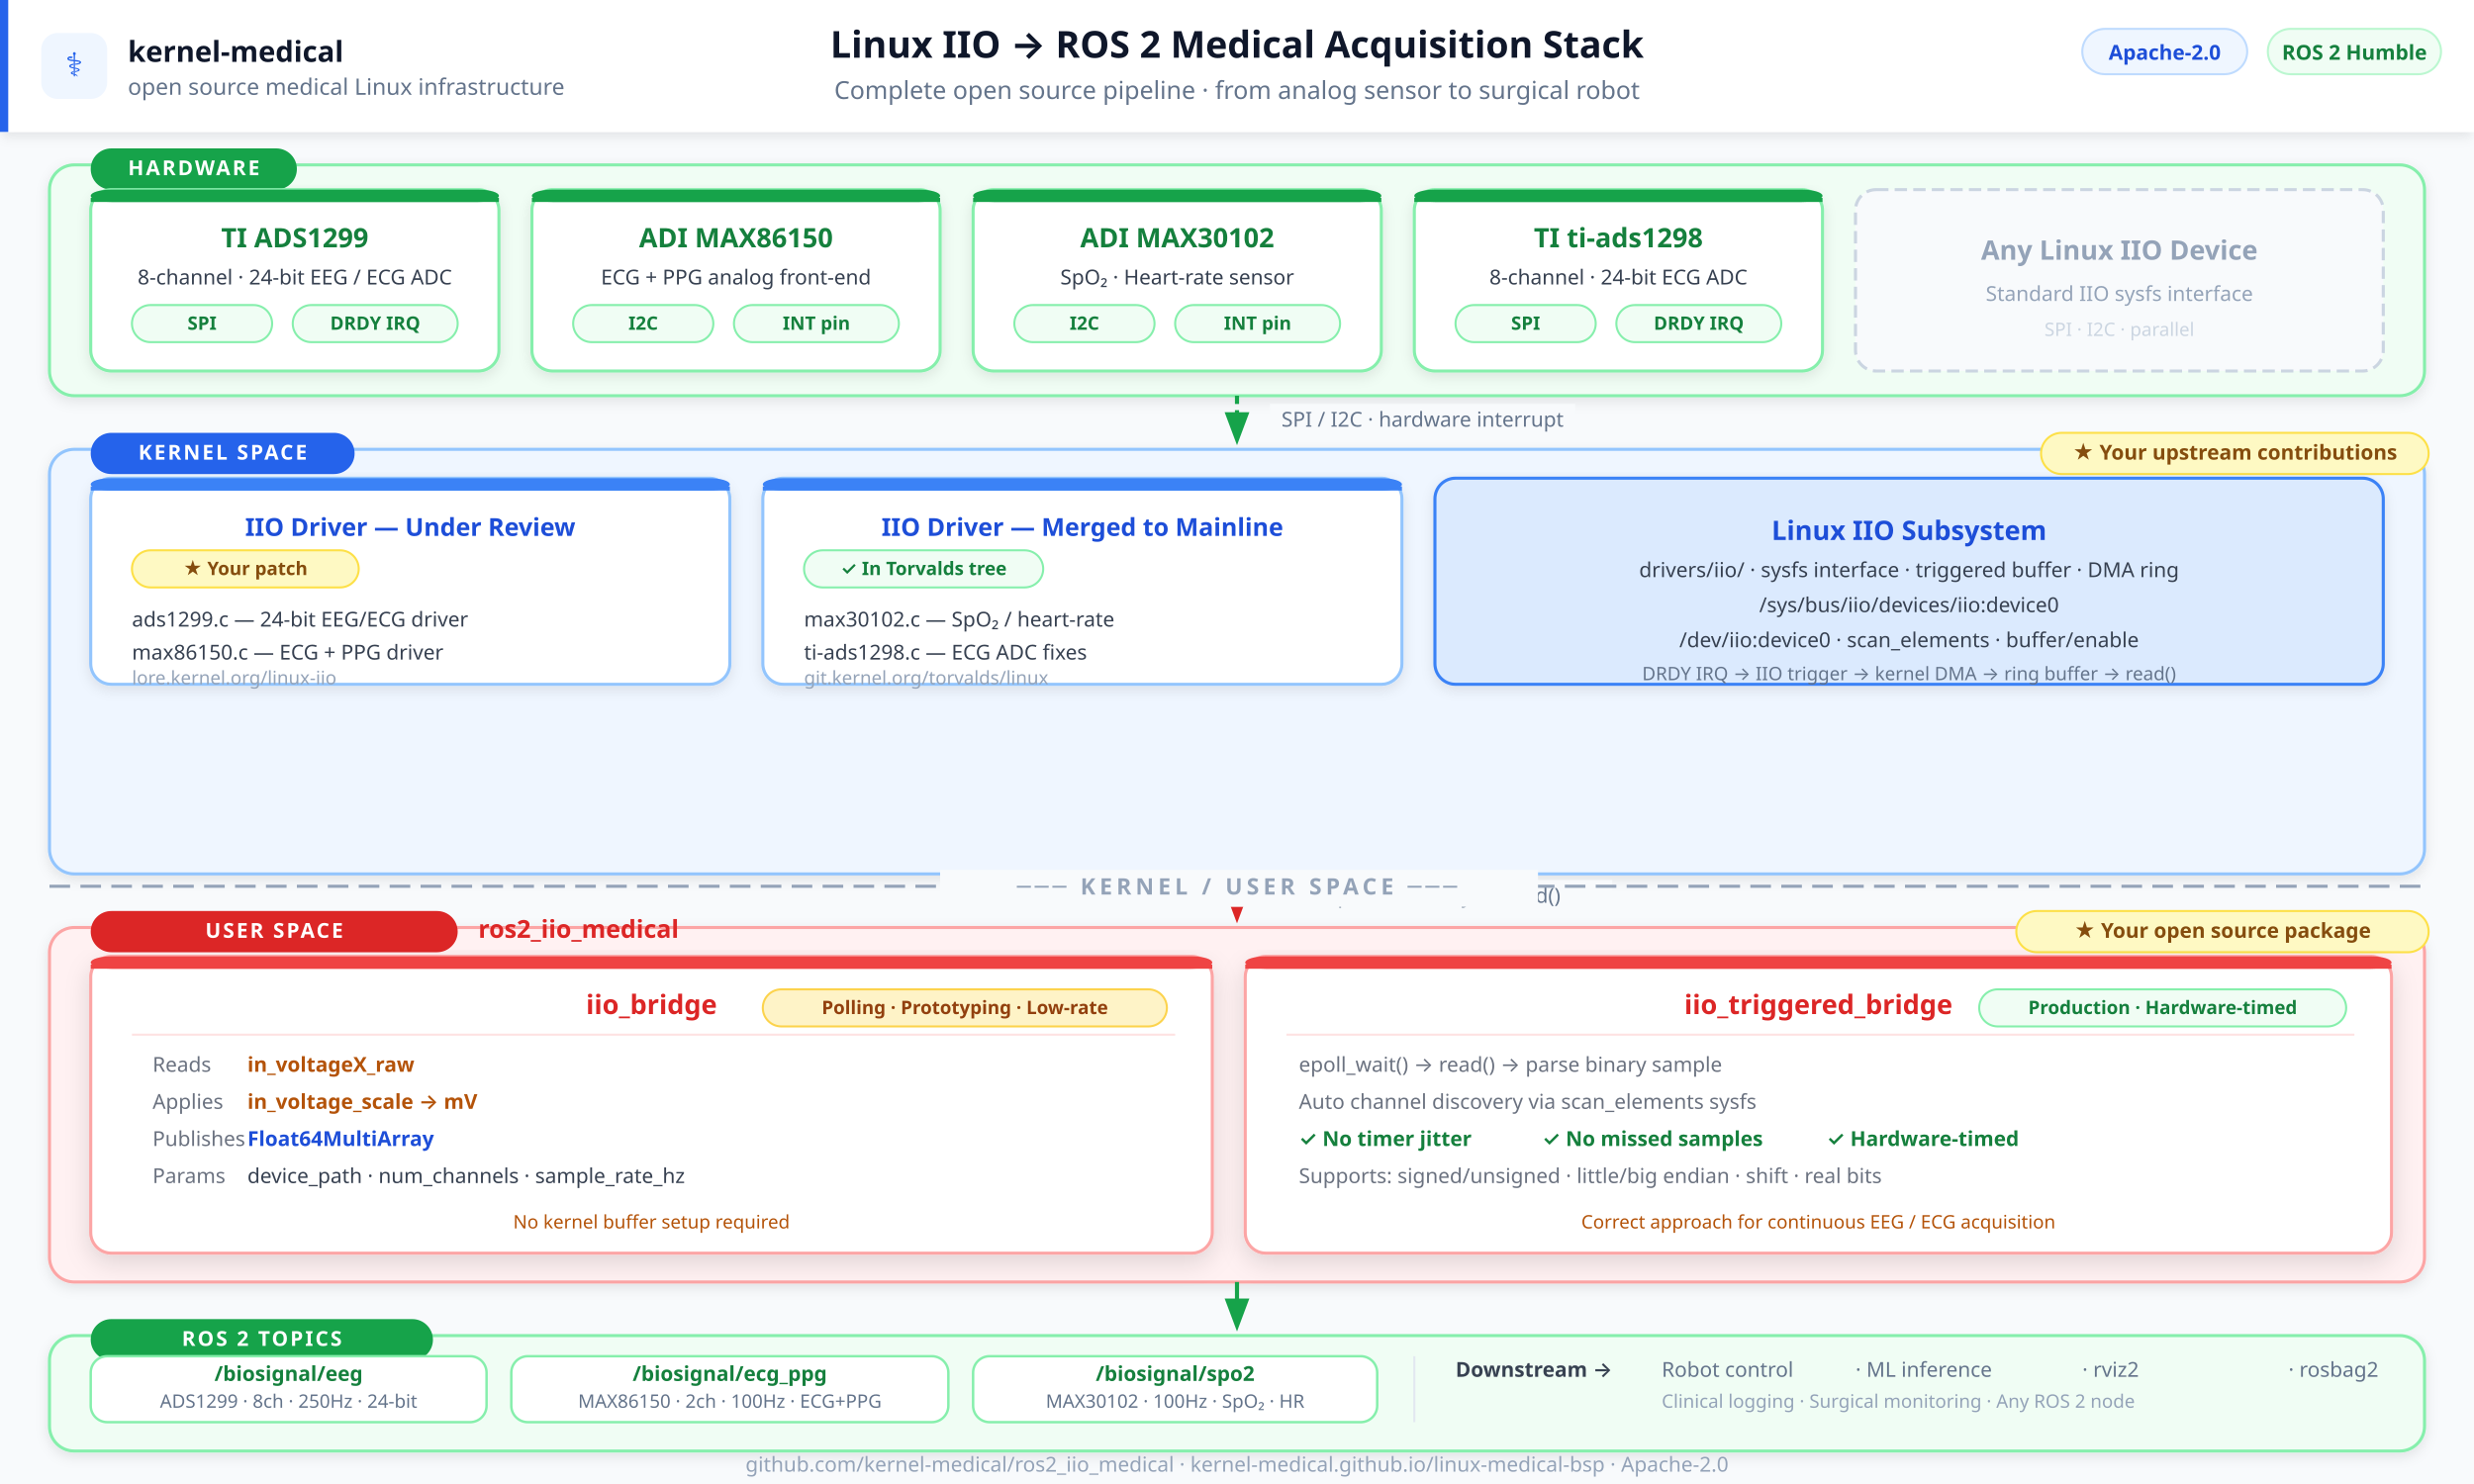
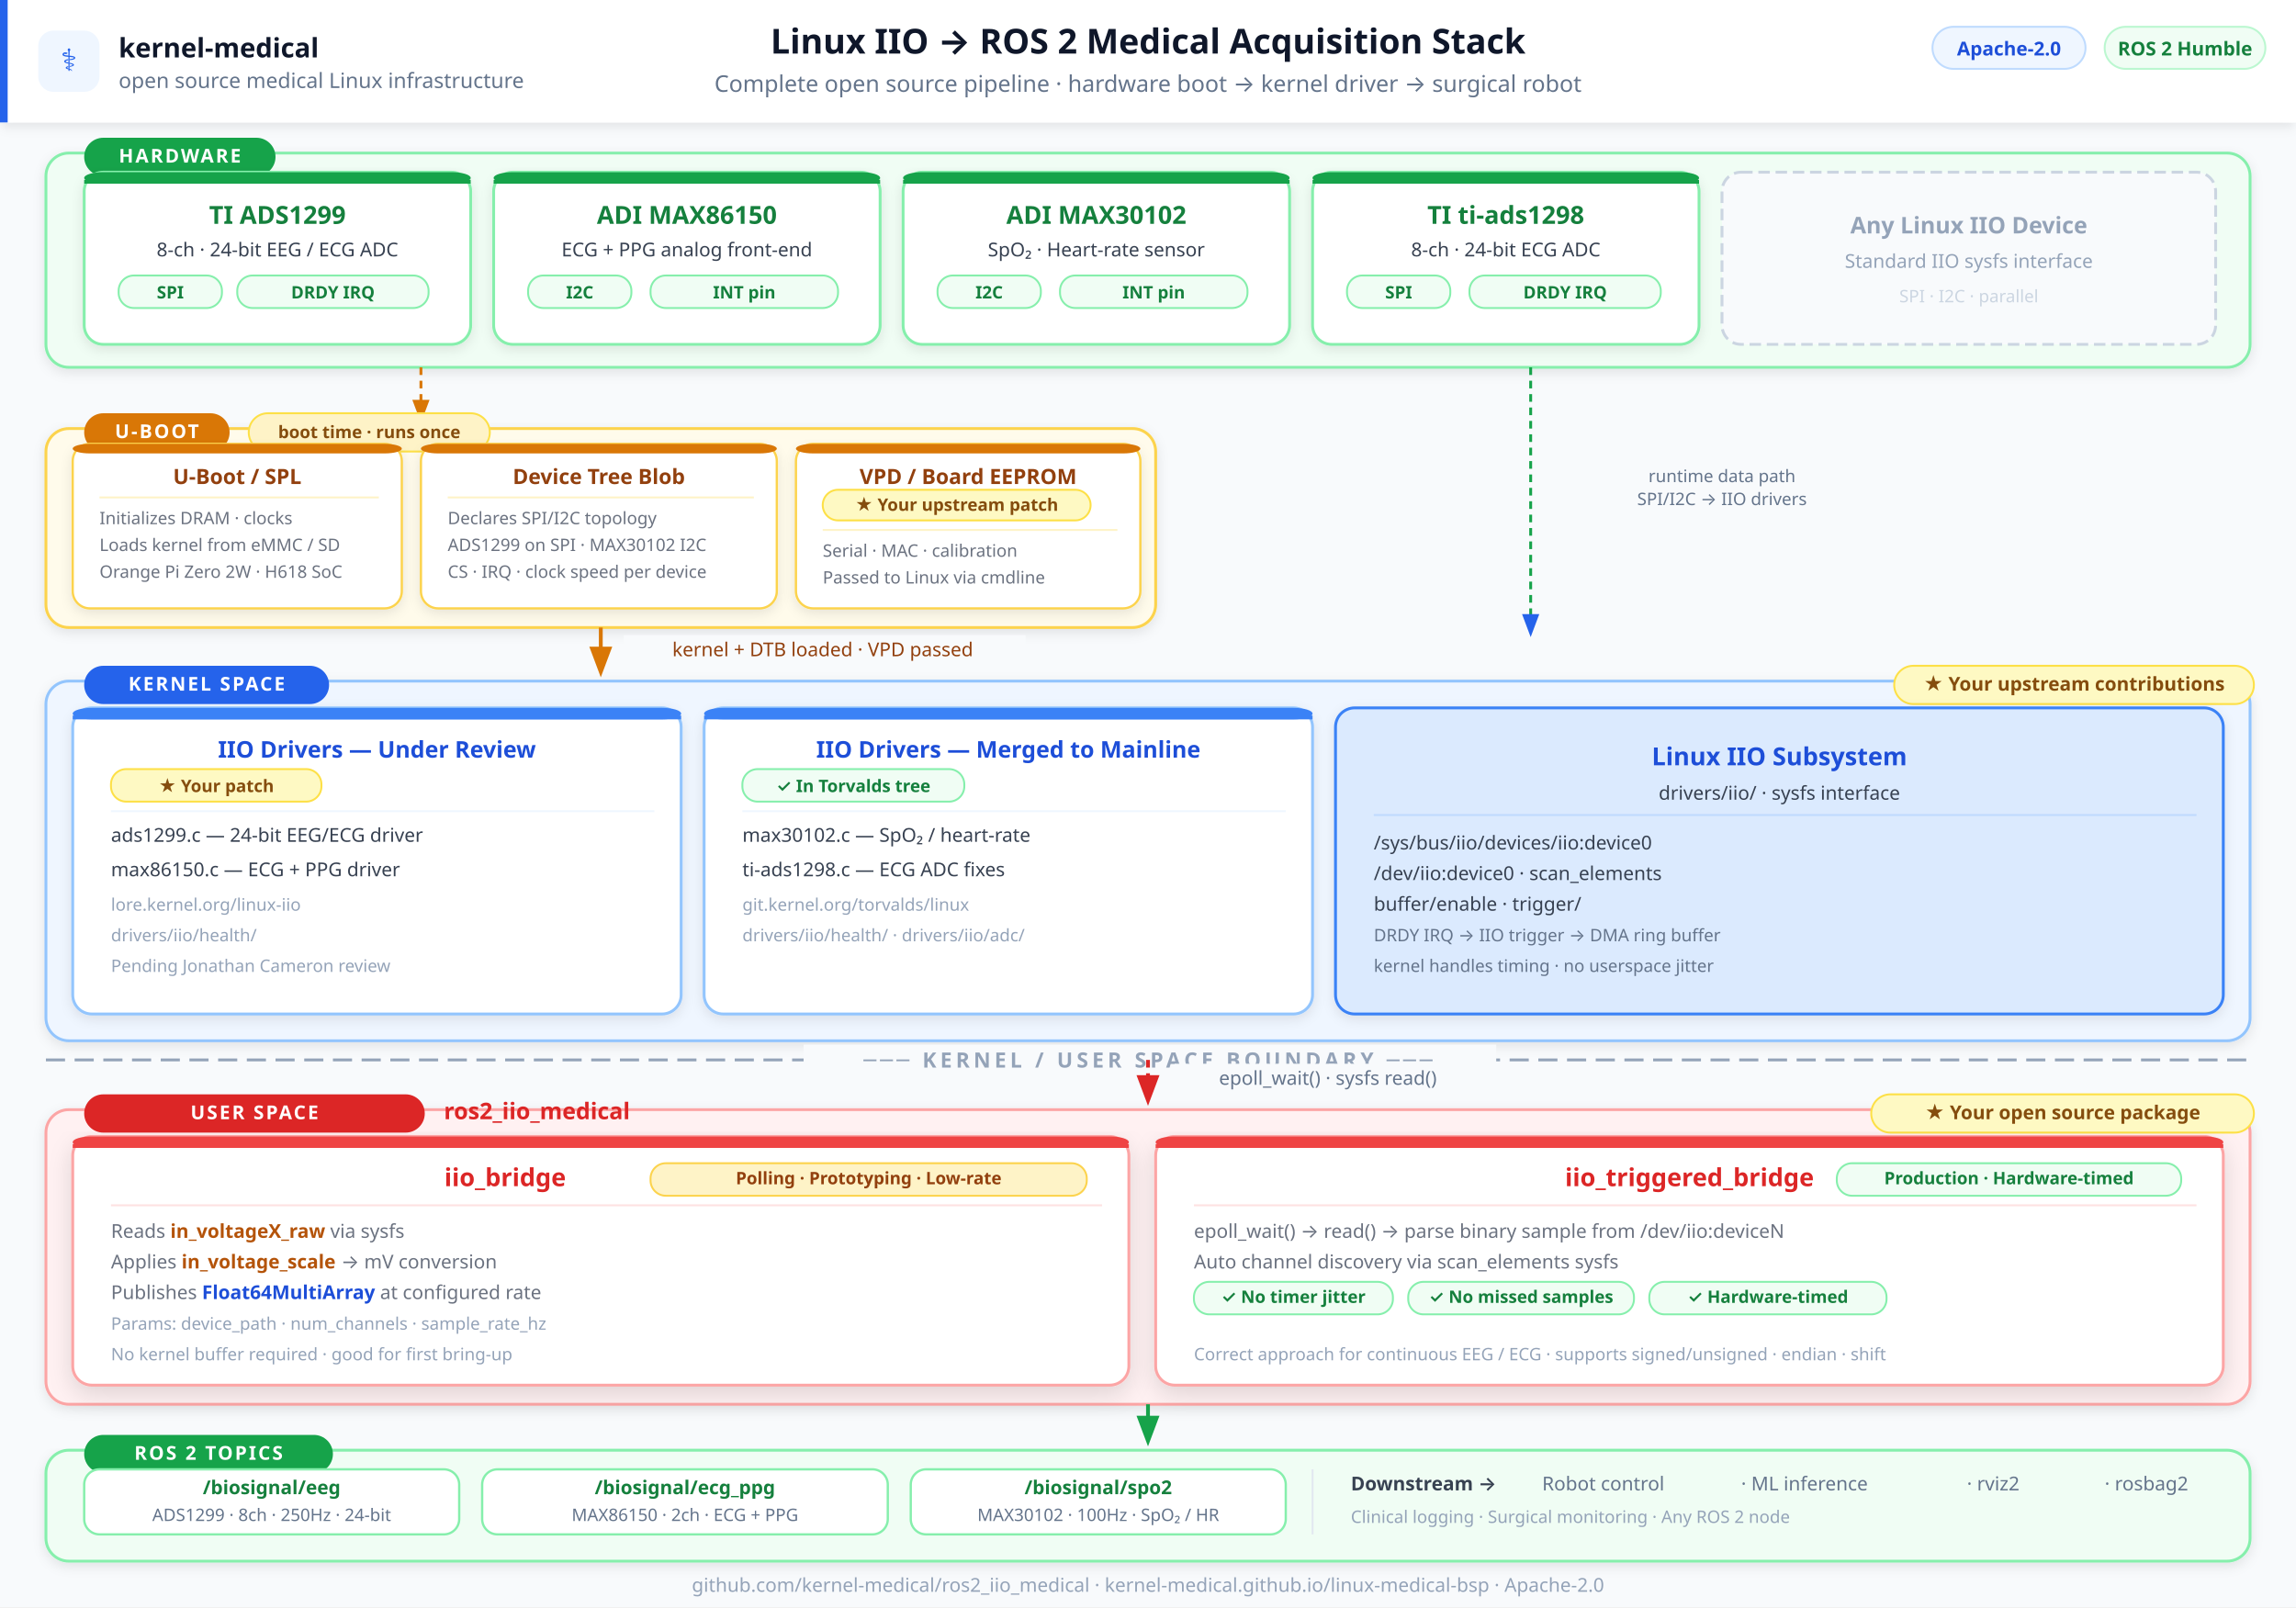
- <svg xmlns="http://www.w3.org/2000/svg" viewBox="0 0 1200 720" font-family="'Segoe UI',system-ui,-apple-system,sans-serif">
+ <svg xmlns="http://www.w3.org/2000/svg" viewBox="0 0 1200 840" font-family="'Segoe UI',system-ui,-apple-system,sans-serif">
  <defs>
-     <filter id="shadow" x="-5%" y="-5%" width="110%" height="120%">
+     <filter id="shadow" x="-5%" y="-5%" width="115%" height="125%">
      <feDropShadow dx="0" dy="2" stdDeviation="3" flood-color="#00000018" />
    </filter>
-     <filter id="shadow-md" x="-5%" y="-5%" width="115%" height="125%">
+     <filter id="shadow-md" x="-8%" y="-5%" width="120%" height="130%">
      <feDropShadow dx="0" dy="4" stdDeviation="6" flood-color="#00000020" />
    </filter>
-     <marker id="arrow-green" markerWidth="8" markerHeight="8" refX="6" refY="3" orient="auto">
+     <marker id="arr-green" markerWidth="8" markerHeight="8" refX="6" refY="3" orient="auto">
      <path d="M0,0 L0,6 L8,3 z" fill="#16a34a" />
    </marker>
-     <marker id="arrow-blue" markerWidth="8" markerHeight="8" refX="6" refY="3" orient="auto">
+     <marker id="arr-amber" markerWidth="8" markerHeight="8" refX="6" refY="3" orient="auto">
+       <path d="M0,0 L0,6 L8,3 z" fill="#d97706" />
+     </marker>
+     <marker id="arr-blue" markerWidth="8" markerHeight="8" refX="6" refY="3" orient="auto">
      <path d="M0,0 L0,6 L8,3 z" fill="#2563eb" />
    </marker>
-     <marker id="arrow-red" markerWidth="8" markerHeight="8" refX="6" refY="3" orient="auto">
+     <marker id="arr-red" markerWidth="8" markerHeight="8" refX="6" refY="3" orient="auto">
      <path d="M0,0 L0,6 L8,3 z" fill="#dc2626" />
    </marker>
-     <marker id="arrow-gray" markerWidth="8" markerHeight="8" refX="6" refY="3" orient="auto">
-       <path d="M0,0 L0,6 L8,3 z" fill="#94a3b8" />
-     </marker>
  </defs>
-   <rect width="1200" height="720" fill="#f8fafc" />
+   <rect width="1200" height="840" fill="#f8fafc" />
  <rect x="0" y="0" width="1200" height="64" fill="#ffffff" filter="url(#shadow)" />
  <rect x="0" y="0" width="4" height="64" fill="#2563eb" />
  <rect x="20" y="16" width="32" height="32" fill="#eff6ff" rx="8" />
  <text x="36" y="37" fill="#2563eb" font-size="16" text-anchor="middle">⚕</text>
  <text x="62" y="30" fill="#0f172a" font-size="14" font-weight="700">kernel-medical</text>
  <text x="62" y="46" fill="#64748b" font-size="11">open source medical Linux infrastructure</text>
  <text x="600" y="28" fill="#0f172a" font-size="18" font-weight="700" text-anchor="middle">Linux IIO → ROS 2 Medical Acquisition Stack</text>
-   <text x="600" y="48" fill="#64748b" font-size="12" text-anchor="middle">Complete open source pipeline · from analog sensor to surgical robot</text>
+   <text x="600" y="48" fill="#64748b" font-size="12" text-anchor="middle">Complete open source pipeline · hardware boot → kernel driver → surgical robot</text>
  <rect x="1010" y="14" width="80" height="22" fill="#eff6ff" rx="11" stroke="#bfdbfe" stroke-width="1" />
  <text x="1050" y="29" fill="#1d4ed8" font-size="10" font-weight="600" text-anchor="middle">Apache-2.0</text>
  <rect x="1100" y="14" width="84" height="22" fill="#f0fdf4" rx="11" stroke="#bbf7d0" stroke-width="1" />
  <text x="1142" y="29" fill="#15803d" font-size="10" font-weight="600" text-anchor="middle">ROS 2 Humble</text>
  <rect x="24" y="80" width="1152" height="112" fill="#f0fdf4" rx="12" stroke="#86efac" stroke-width="1.5" filter="url(#shadow)" />
  <rect x="44" y="72" width="100" height="20" fill="#16a34a" rx="10" />
  <text x="94" y="85" fill="#ffffff" font-size="10" font-weight="700" text-anchor="middle" letter-spacing="1">HARDWARE</text>
-   <rect x="44" y="92" width="198" height="88" fill="#ffffff" rx="10" stroke="#86efac" stroke-width="1.5" filter="url(#shadow)" />
-   <rect x="44" y="92" width="198" height="6" fill="#16a34a" rx="10" />
-   <rect x="44" y="96" width="198" height="2" fill="#16a34a" />
-   <text x="143" y="120" fill="#15803d" font-size="13" font-weight="700" text-anchor="middle">TI ADS1299</text>
-   <text x="143" y="138" fill="#374151" font-size="10" text-anchor="middle">8-channel · 24-bit EEG / ECG ADC</text>
-   <rect x="64" y="148" width="68" height="18" fill="#f0fdf4" rx="9" stroke="#86efac" stroke-width="1" />
-   <text x="98" y="160" fill="#15803d" font-size="9" font-weight="600" text-anchor="middle">SPI</text>
-   <rect x="142" y="148" width="80" height="18" fill="#f0fdf4" rx="9" stroke="#86efac" stroke-width="1" />
-   <text x="182" y="160" fill="#15803d" font-size="9" font-weight="600" text-anchor="middle">DRDY IRQ</text>
-   <rect x="258" y="92" width="198" height="88" fill="#ffffff" rx="10" stroke="#86efac" stroke-width="1.5" filter="url(#shadow)" />
-   <rect x="258" y="92" width="198" height="6" fill="#16a34a" rx="10" />
-   <rect x="258" y="96" width="198" height="2" fill="#16a34a" />
-   <text x="357" y="120" fill="#15803d" font-size="13" font-weight="700" text-anchor="middle">ADI MAX86150</text>
-   <text x="357" y="138" fill="#374151" font-size="10" text-anchor="middle">ECG + PPG analog front-end</text>
-   <rect x="278" y="148" width="68" height="18" fill="#f0fdf4" rx="9" stroke="#86efac" stroke-width="1" />
-   <text x="312" y="160" fill="#15803d" font-size="9" font-weight="600" text-anchor="middle">I2C</text>
-   <rect x="356" y="148" width="80" height="18" fill="#f0fdf4" rx="9" stroke="#86efac" stroke-width="1" />
-   <text x="396" y="160" fill="#15803d" font-size="9" font-weight="600" text-anchor="middle">INT pin</text>
-   <rect x="472" y="92" width="198" height="88" fill="#ffffff" rx="10" stroke="#86efac" stroke-width="1.5" filter="url(#shadow)" />
-   <rect x="472" y="92" width="198" height="6" fill="#16a34a" rx="10" />
-   <rect x="472" y="96" width="198" height="2" fill="#16a34a" />
-   <text x="571" y="120" fill="#15803d" font-size="13" font-weight="700" text-anchor="middle">ADI MAX30102</text>
-   <text x="571" y="138" fill="#374151" font-size="10" text-anchor="middle">SpO₂ · Heart-rate sensor</text>
-   <rect x="492" y="148" width="68" height="18" fill="#f0fdf4" rx="9" stroke="#86efac" stroke-width="1" />
-   <text x="526" y="160" fill="#15803d" font-size="9" font-weight="600" text-anchor="middle">I2C</text>
-   <rect x="570" y="148" width="80" height="18" fill="#f0fdf4" rx="9" stroke="#86efac" stroke-width="1" />
-   <text x="610" y="160" fill="#15803d" font-size="9" font-weight="600" text-anchor="middle">INT pin</text>
-   <rect x="686" y="92" width="198" height="88" fill="#ffffff" rx="10" stroke="#86efac" stroke-width="1.5" filter="url(#shadow)" />
-   <rect x="686" y="92" width="198" height="6" fill="#16a34a" rx="10" />
-   <rect x="686" y="96" width="198" height="2" fill="#16a34a" />
-   <text x="785" y="120" fill="#15803d" font-size="13" font-weight="700" text-anchor="middle">TI ti-ads1298</text>
-   <text x="785" y="138" fill="#374151" font-size="10" text-anchor="middle">8-channel · 24-bit ECG ADC</text>
-   <rect x="706" y="148" width="68" height="18" fill="#f0fdf4" rx="9" stroke="#86efac" stroke-width="1" />
-   <text x="740" y="160" fill="#15803d" font-size="9" font-weight="600" text-anchor="middle">SPI</text>
-   <rect x="784" y="148" width="80" height="18" fill="#f0fdf4" rx="9" stroke="#86efac" stroke-width="1" />
-   <text x="824" y="160" fill="#15803d" font-size="9" font-weight="600" text-anchor="middle">DRDY IRQ</text>
-   <rect x="900" y="92" width="256" height="88" fill="#f8fafc" rx="10" stroke="#cbd5e1" stroke-width="1.5" stroke-dasharray="6,3" />
-   <text x="1028" y="126" fill="#94a3b8" font-size="13" font-weight="600" text-anchor="middle">Any Linux IIO Device</text>
-   <text x="1028" y="146" fill="#94a3b8" font-size="10" text-anchor="middle">Standard IIO sysfs interface</text>
-   <text x="1028" y="163" fill="#cbd5e1" font-size="9" text-anchor="middle">SPI · I2C · parallel</text>
-   <line x1="600" y1="192" x2="600" y2="212" stroke="#16a34a" stroke-width="2" stroke-dasharray="4,3" marker-end="url(#arrow-green)" />
-   <rect x="616" y="196" width="148" height="14" fill="#f8fafc" />
-   <text x="690" y="207" fill="#64748b" font-size="10" text-anchor="middle">SPI / I2C · hardware interrupt</text>
-   <rect x="24" y="218" width="1152" height="206" fill="#eff6ff" rx="12" stroke="#93c5fd" stroke-width="1.5" filter="url(#shadow)" />
-   <rect x="44" y="210" width="128" height="20" fill="#2563eb" rx="10" />
-   <text x="108" y="223" fill="#ffffff" font-size="10" font-weight="700" text-anchor="middle" letter-spacing="1">KERNEL SPACE</text>
-   <rect x="990" y="210" width="188" height="20" fill="#fef9c3" rx="10" stroke="#fde047" stroke-width="1" />
-   <text x="1084" y="223" fill="#854d0e" font-size="10" font-weight="600" text-anchor="middle">★ Your upstream contributions</text>
-   <rect x="44" y="232" width="310" height="100" fill="#ffffff" rx="10" stroke="#93c5fd" stroke-width="1.5" filter="url(#shadow)" />
-   <rect x="44" y="232" width="310" height="6" fill="#3b82f6" rx="10" />
-   <rect x="44" y="236" width="310" height="2" fill="#3b82f6" />
-   <text x="199" y="260" fill="#1d4ed8" font-size="12" font-weight="700" text-anchor="middle">IIO Driver — Under Review</text>
-   <rect x="64" y="267" width="110" height="18" fill="#fef9c3" rx="9" stroke="#fde047" stroke-width="1" />
-   <text x="119" y="279" fill="#854d0e" font-size="9" font-weight="600" text-anchor="middle">★ Your patch</text>
-   <text x="64" y="304" fill="#374151" font-size="10">ads1299.c — 24-bit EEG/ECG driver</text>
-   <text x="64" y="320" fill="#374151" font-size="10">max86150.c — ECG + PPG driver</text>
-   <text x="64" y="332" fill="#94a3b8" font-size="9">lore.kernel.org/linux-iio</text>
-   <rect x="370" y="232" width="310" height="100" fill="#ffffff" rx="10" stroke="#93c5fd" stroke-width="1.5" filter="url(#shadow)" />
-   <rect x="370" y="232" width="310" height="6" fill="#3b82f6" rx="10" />
-   <rect x="370" y="236" width="310" height="2" fill="#3b82f6" />
-   <text x="525" y="260" fill="#1d4ed8" font-size="12" font-weight="700" text-anchor="middle">IIO Driver — Merged to Mainline</text>
-   <rect x="390" y="267" width="116" height="18" fill="#f0fdf4" rx="9" stroke="#86efac" stroke-width="1" />
-   <text x="448" y="279" fill="#15803d" font-size="9" font-weight="600" text-anchor="middle">✓ In Torvalds tree</text>
-   <text x="390" y="304" fill="#374151" font-size="10">max30102.c — SpO₂ / heart-rate</text>
-   <text x="390" y="320" fill="#374151" font-size="10">ti-ads1298.c — ECG ADC fixes</text>
-   <text x="390" y="332" fill="#94a3b8" font-size="9">git.kernel.org/torvalds/linux</text>
-   <rect x="696" y="232" width="460" height="100" fill="#dbeafe" rx="10" stroke="#3b82f6" stroke-width="1.5" filter="url(#shadow)" />
-   <text x="926" y="262" fill="#1d4ed8" font-size="13" font-weight="700" text-anchor="middle">Linux IIO Subsystem</text>
-   <text x="926" y="280" fill="#374151" font-size="10" text-anchor="middle">drivers/iio/ · sysfs interface · triggered buffer · DMA ring</text>
-   <text x="926" y="297" fill="#374151" font-size="10" text-anchor="middle">/sys/bus/iio/devices/iio:device0</text>
-   <text x="926" y="314" fill="#374151" font-size="10" text-anchor="middle">/dev/iio:device0 · scan_elements · buffer/enable</text>
-   <text x="926" y="330" fill="#64748b" font-size="9" text-anchor="middle">DRDY IRQ → IIO trigger → kernel DMA → ring buffer → read()</text>
-   <line x1="600" y1="424" x2="600" y2="444" stroke="#dc2626" stroke-width="2" stroke-dasharray="4,3" marker-end="url(#arrow-red)" />
-   <rect x="616" y="427" width="166" height="14" fill="#f8fafc" />
-   <text x="700" y="438" fill="#64748b" font-size="10" text-anchor="middle">epoll_wait() · sysfs read()</text>
-   <line x1="24" y1="430" x2="1176" y2="430" stroke="#94a3b8" stroke-width="1.5" stroke-dasharray="10,5" />
-   <rect x="456" y="422" width="290" height="18" fill="#f8fafc" />
-   <text x="600" y="434" fill="#94a3b8" font-size="11" font-weight="600" text-anchor="middle" letter-spacing="2">─── KERNEL  /  USER SPACE ───</text>
-   <rect x="24" y="450" width="1152" height="172" fill="#fff1f2" rx="12" stroke="#fca5a5" stroke-width="1.5" filter="url(#shadow)" />
-   <rect x="44" y="442" width="178" height="20" fill="#dc2626" rx="10" />
-   <text x="133" y="455" fill="#ffffff" font-size="10" font-weight="700" text-anchor="middle" letter-spacing="1">USER SPACE</text>
-   <text x="232" y="455" fill="#dc2626" font-size="12" font-weight="700">ros2_iio_medical</text>
-   <rect x="978" y="442" width="200" height="20" fill="#fef9c3" rx="10" stroke="#fde047" stroke-width="1" />
-   <text x="1078" y="455" fill="#854d0e" font-size="10" font-weight="600" text-anchor="middle">★ Your open source package</text>
-   <rect x="44" y="464" width="544" height="144" fill="#ffffff" rx="10" stroke="#fca5a5" stroke-width="1.5" filter="url(#shadow-md)" />
-   <rect x="44" y="464" width="544" height="6" fill="#ef4444" rx="10" />
-   <rect x="44" y="468" width="544" height="2" fill="#ef4444" />
-   <text x="316" y="492" fill="#dc2626" font-size="13" font-weight="700" text-anchor="middle">iio_bridge</text>
-   <rect x="370" y="480" width="196" height="18" fill="#fef3c7" rx="9" stroke="#fcd34d" stroke-width="1" />
-   <text x="468" y="492" fill="#92400e" font-size="9" font-weight="600" text-anchor="middle">Polling · Prototyping · Low-rate</text>
-   <line x1="64" y1="502" x2="570" y2="502" stroke="#fee2e2" stroke-width="1" />
-   <text x="74" y="520" fill="#6b7280" font-size="10">Reads</text>
-   <text x="120" y="520" fill="#b45309" font-size="10" font-weight="600">in_voltageX_raw</text>
-   <text x="74" y="538" fill="#6b7280" font-size="10">Applies</text>
-   <text x="120" y="538" fill="#b45309" font-size="10" font-weight="600">in_voltage_scale → mV</text>
-   <text x="74" y="556" fill="#6b7280" font-size="10">Publishes</text>
-   <text x="120" y="556" fill="#1d4ed8" font-size="10" font-weight="600">Float64MultiArray</text>
-   <text x="74" y="574" fill="#6b7280" font-size="10">Params</text>
-   <text x="120" y="574" fill="#374151" font-size="10">device_path · num_channels · sample_rate_hz</text>
-   <text x="316" y="596" fill="#b45309" font-size="9" text-anchor="middle">No kernel buffer setup required</text>
-   <rect x="604" y="464" width="556" height="144" fill="#ffffff" rx="10" stroke="#fca5a5" stroke-width="1.5" filter="url(#shadow-md)" />
-   <rect x="604" y="464" width="556" height="6" fill="#ef4444" rx="10" />
-   <rect x="604" y="468" width="556" height="2" fill="#ef4444" />
-   <text x="882" y="492" fill="#dc2626" font-size="13" font-weight="700" text-anchor="middle">iio_triggered_bridge</text>
-   <rect x="960" y="480" width="178" height="18" fill="#f0fdf4" rx="9" stroke="#86efac" stroke-width="1" />
-   <text x="1049" y="492" fill="#15803d" font-size="9" font-weight="600" text-anchor="middle">Production · Hardware-timed</text>
-   <line x1="624" y1="502" x2="1142" y2="502" stroke="#fee2e2" stroke-width="1" />
-   <text x="630" y="520" fill="#6b7280" font-size="10">epoll_wait() → read() → parse binary sample</text>
-   <text x="630" y="538" fill="#6b7280" font-size="10">Auto channel discovery via scan_elements sysfs</text>
-   <text x="630" y="556" fill="#15803d" font-size="10" font-weight="600">✓ No timer jitter</text>
-   <text x="748" y="556" fill="#15803d" font-size="10" font-weight="600">✓ No missed samples</text>
-   <text x="886" y="556" fill="#15803d" font-size="10" font-weight="600">✓ Hardware-timed</text>
-   <text x="630" y="574" fill="#6b7280" font-size="10">Supports: signed/unsigned · little/big endian · shift · real bits</text>
-   <text x="882" y="596" fill="#b45309" font-size="9" text-anchor="middle">Correct approach for continuous EEG / ECG acquisition</text>
-   <line x1="600" y1="622" x2="600" y2="642" stroke="#16a34a" stroke-width="2" marker-end="url(#arrow-green)" />
-   <rect x="24" y="648" width="1152" height="56" fill="#f0fdf4" rx="12" stroke="#86efac" stroke-width="1.5" filter="url(#shadow)" />
-   <rect x="44" y="640" width="166" height="20" fill="#16a34a" rx="10" />
-   <text x="127" y="653" fill="#ffffff" font-size="10" font-weight="700" text-anchor="middle" letter-spacing="1">ROS 2 TOPICS</text>
-   <rect x="44" y="658" width="192" height="32" fill="#ffffff" rx="8" stroke="#86efac" stroke-width="1.2" />
-   <text x="140" y="670" fill="#15803d" font-size="10" font-weight="700" text-anchor="middle">/biosignal/eeg</text>
-   <text x="140" y="683" fill="#64748b" font-size="9" text-anchor="middle">ADS1299 · 8ch · 250Hz · 24-bit</text>
-   <rect x="248" y="658" width="212" height="32" fill="#ffffff" rx="8" stroke="#86efac" stroke-width="1.2" />
-   <text x="354" y="670" fill="#15803d" font-size="10" font-weight="700" text-anchor="middle">/biosignal/ecg_ppg</text>
-   <text x="354" y="683" fill="#64748b" font-size="9" text-anchor="middle">MAX86150 · 2ch · 100Hz · ECG+PPG</text>
-   <rect x="472" y="658" width="196" height="32" fill="#ffffff" rx="8" stroke="#86efac" stroke-width="1.2" />
-   <text x="570" y="670" fill="#15803d" font-size="10" font-weight="700" text-anchor="middle">/biosignal/spo2</text>
-   <text x="570" y="683" fill="#64748b" font-size="9" text-anchor="middle">MAX30102 · 100Hz · SpO₂ · HR</text>
-   <line x1="686" y1="658" x2="686" y2="690" stroke="#e2e8f0" stroke-width="1" />
-   <text x="706" y="668" fill="#374151" font-size="10" font-weight="600">Downstream →</text>
-   <text x="806" y="668" fill="#64748b" font-size="10">Robot control</text>
-   <text x="900" y="668" fill="#64748b" font-size="10">·  ML inference</text>
-   <text x="1010" y="668" fill="#64748b" font-size="10">·  rviz2</text>
-   <text x="1110" y="668" fill="#64748b" font-size="10">·  rosbag2</text>
-   <text x="806" y="683" fill="#94a3b8" font-size="9">Clinical logging · Surgical monitoring · Any ROS 2 node</text>
-   <text x="600" y="714" fill="#94a3b8" font-size="10" text-anchor="middle">github.com/kernel-medical/ros2_iio_medical  ·  kernel-medical.github.io/linux-medical-bsp  ·  Apache-2.0</text>
+   <rect x="44" y="90" width="202" height="90" fill="#ffffff" rx="10" stroke="#86efac" stroke-width="1.5" filter="url(#shadow)" />
+   <rect x="44" y="90" width="202" height="6" fill="#16a34a" rx="10" />
+   <rect x="44" y="94" width="202" height="2" fill="#16a34a" />
+   <text x="145" y="117" fill="#15803d" font-size="13" font-weight="700" text-anchor="middle">TI ADS1299</text>
+   <text x="145" y="134" fill="#374151" font-size="10" text-anchor="middle">8-ch · 24-bit EEG / ECG ADC</text>
+   <rect x="62" y="144" width="54" height="17" fill="#f0fdf4" rx="8" stroke="#86efac" stroke-width="1" />
+   <text x="89" y="156" fill="#15803d" font-size="9" font-weight="600" text-anchor="middle">SPI</text>
+   <rect x="124" y="144" width="100" height="17" fill="#f0fdf4" rx="8" stroke="#86efac" stroke-width="1" />
+   <text x="174" y="156" fill="#15803d" font-size="9" font-weight="600" text-anchor="middle">DRDY IRQ</text>
+   <rect x="258" y="90" width="202" height="90" fill="#ffffff" rx="10" stroke="#86efac" stroke-width="1.5" filter="url(#shadow)" />
+   <rect x="258" y="90" width="202" height="6" fill="#16a34a" rx="10" />
+   <rect x="258" y="94" width="202" height="2" fill="#16a34a" />
+   <text x="359" y="117" fill="#15803d" font-size="13" font-weight="700" text-anchor="middle">ADI MAX86150</text>
+   <text x="359" y="134" fill="#374151" font-size="10" text-anchor="middle">ECG + PPG analog front-end</text>
+   <rect x="276" y="144" width="54" height="17" fill="#f0fdf4" rx="8" stroke="#86efac" stroke-width="1" />
+   <text x="303" y="156" fill="#15803d" font-size="9" font-weight="600" text-anchor="middle">I2C</text>
+   <rect x="340" y="144" width="98" height="17" fill="#f0fdf4" rx="8" stroke="#86efac" stroke-width="1" />
+   <text x="389" y="156" fill="#15803d" font-size="9" font-weight="600" text-anchor="middle">INT pin</text>
+   <rect x="472" y="90" width="202" height="90" fill="#ffffff" rx="10" stroke="#86efac" stroke-width="1.5" filter="url(#shadow)" />
+   <rect x="472" y="90" width="202" height="6" fill="#16a34a" rx="10" />
+   <rect x="472" y="94" width="202" height="2" fill="#16a34a" />
+   <text x="573" y="117" fill="#15803d" font-size="13" font-weight="700" text-anchor="middle">ADI MAX30102</text>
+   <text x="573" y="134" fill="#374151" font-size="10" text-anchor="middle">SpO₂ · Heart-rate sensor</text>
+   <rect x="490" y="144" width="54" height="17" fill="#f0fdf4" rx="8" stroke="#86efac" stroke-width="1" />
+   <text x="517" y="156" fill="#15803d" font-size="9" font-weight="600" text-anchor="middle">I2C</text>
+   <rect x="554" y="144" width="98" height="17" fill="#f0fdf4" rx="8" stroke="#86efac" stroke-width="1" />
+   <text x="603" y="156" fill="#15803d" font-size="9" font-weight="600" text-anchor="middle">INT pin</text>
+   <rect x="686" y="90" width="202" height="90" fill="#ffffff" rx="10" stroke="#86efac" stroke-width="1.5" filter="url(#shadow)" />
+   <rect x="686" y="90" width="202" height="6" fill="#16a34a" rx="10" />
+   <rect x="686" y="94" width="202" height="2" fill="#16a34a" />
+   <text x="787" y="117" fill="#15803d" font-size="13" font-weight="700" text-anchor="middle">TI ti-ads1298</text>
+   <text x="787" y="134" fill="#374151" font-size="10" text-anchor="middle">8-ch · 24-bit ECG ADC</text>
+   <rect x="704" y="144" width="54" height="17" fill="#f0fdf4" rx="8" stroke="#86efac" stroke-width="1" />
+   <text x="731" y="156" fill="#15803d" font-size="9" font-weight="600" text-anchor="middle">SPI</text>
+   <rect x="768" y="144" width="100" height="17" fill="#f0fdf4" rx="8" stroke="#86efac" stroke-width="1" />
+   <text x="818" y="156" fill="#15803d" font-size="9" font-weight="600" text-anchor="middle">DRDY IRQ</text>
+   <rect x="900" y="90" width="258" height="90" fill="#f8fafc" rx="10" stroke="#cbd5e1" stroke-width="1.5" stroke-dasharray="6,3" />
+   <text x="1029" y="122" fill="#94a3b8" font-size="12" font-weight="600" text-anchor="middle">Any Linux IIO Device</text>
+   <text x="1029" y="140" fill="#94a3b8" font-size="10" text-anchor="middle">Standard IIO sysfs interface</text>
+   <text x="1029" y="158" fill="#cbd5e1" font-size="9" text-anchor="middle">SPI · I2C · parallel</text>
+   <line x1="220" y1="192" x2="220" y2="218" stroke="#d97706" stroke-width="1.5" stroke-dasharray="4,3" marker-end="url(#arr-amber)" />
+   <line x1="800" y1="192" x2="800" y2="330" stroke="#16a34a" stroke-width="1.5" stroke-dasharray="4,3" marker-end="url(#arr-blue)" />
+   <rect x="812" y="240" width="178" height="28" fill="#f8fafc" rx="6" />
+   <text x="900" y="252" fill="#64748b" font-size="9" text-anchor="middle">runtime data path</text>
+   <text x="900" y="264" fill="#64748b" font-size="9" text-anchor="middle">SPI/I2C → IIO drivers</text>
+   <rect x="24" y="224" width="580" height="104" fill="#fffbeb" rx="12" stroke="#fcd34d" stroke-width="1.5" filter="url(#shadow)" />
+   <rect x="44" y="216" width="76" height="20" fill="#d97706" rx="10" />
+   <text x="82" y="229" fill="#ffffff" font-size="10" font-weight="700" text-anchor="middle" letter-spacing="1">U-BOOT</text>
+   <rect x="130" y="216" width="126" height="20" fill="#fef3c7" rx="10" stroke="#fde047" stroke-width="1" />
+   <text x="193" y="229" fill="#854d0e" font-size="9" font-weight="600" text-anchor="middle">boot time · runs once</text>
+   <rect x="38" y="232" width="172" height="86" fill="#ffffff" rx="9" stroke="#fcd34d" stroke-width="1.2" filter="url(#shadow)" />
+   <rect x="38" y="232" width="172" height="5" fill="#d97706" rx="9" />
+   <text x="124" y="253" fill="#92400e" font-size="11" font-weight="700" text-anchor="middle">U-Boot / SPL</text>
+   <line x1="52" y1="260" x2="198" y2="260" stroke="#fef3c7" stroke-width="1" />
+   <text x="52" y="274" fill="#6b7280" font-size="9">Initializes DRAM · clocks</text>
+   <text x="52" y="288" fill="#6b7280" font-size="9">Loads kernel from eMMC / SD</text>
+   <text x="52" y="302" fill="#6b7280" font-size="9">Orange Pi Zero 2W · H618 SoC</text>
+   <rect x="220" y="232" width="186" height="86" fill="#ffffff" rx="9" stroke="#fcd34d" stroke-width="1.2" filter="url(#shadow)" />
+   <rect x="220" y="232" width="186" height="5" fill="#d97706" rx="9" />
+   <text x="313" y="253" fill="#92400e" font-size="11" font-weight="700" text-anchor="middle">Device Tree Blob</text>
+   <line x1="234" y1="260" x2="394" y2="260" stroke="#fef3c7" stroke-width="1" />
+   <text x="234" y="274" fill="#6b7280" font-size="9">Declares SPI/I2C topology</text>
+   <text x="234" y="288" fill="#6b7280" font-size="9">ADS1299 on SPI · MAX30102 I2C</text>
+   <text x="234" y="302" fill="#6b7280" font-size="9">CS · IRQ · clock speed per device</text>
+   <rect x="416" y="232" width="180" height="86" fill="#ffffff" rx="9" stroke="#fcd34d" stroke-width="1.2" filter="url(#shadow)" />
+   <rect x="416" y="232" width="180" height="5" fill="#d97706" rx="9" />
+   <text x="506" y="253" fill="#92400e" font-size="11" font-weight="700" text-anchor="middle">VPD / Board EEPROM</text>
+   <rect x="430" y="256" width="140" height="16" fill="#fef9c3" rx="8" stroke="#fde047" stroke-width="1" />
+   <text x="500" y="267" fill="#854d0e" font-size="9" font-weight="600" text-anchor="middle">★ Your upstream patch</text>
+   <line x1="430" y1="277" x2="584" y2="277" stroke="#fef3c7" stroke-width="1" />
+   <text x="430" y="291" fill="#6b7280" font-size="9">Serial · MAC · calibration</text>
+   <text x="430" y="305" fill="#6b7280" font-size="9">Passed to Linux via cmdline</text>
+   <line x1="314" y1="328" x2="314" y2="350" stroke="#d97706" stroke-width="2" marker-end="url(#arr-amber)" />
+   <rect x="326" y="332" width="210" height="14" fill="#f8fafc" />
+   <text x="430" y="343" fill="#92400e" font-size="10" text-anchor="middle">kernel + DTB loaded · VPD passed</text>
+   <rect x="24" y="356" width="1152" height="188" fill="#eff6ff" rx="12" stroke="#93c5fd" stroke-width="1.5" filter="url(#shadow)" />
+   <rect x="44" y="348" width="128" height="20" fill="#2563eb" rx="10" />
+   <text x="108" y="361" fill="#ffffff" font-size="10" font-weight="700" text-anchor="middle" letter-spacing="1">KERNEL SPACE</text>
+   <rect x="990" y="348" width="188" height="20" fill="#fef9c3" rx="10" stroke="#fde047" stroke-width="1" />
+   <text x="1084" y="361" fill="#854d0e" font-size="10" font-weight="600" text-anchor="middle">★ Your upstream contributions</text>
+   <rect x="38" y="370" width="318" height="160" fill="#ffffff" rx="10" stroke="#93c5fd" stroke-width="1.5" filter="url(#shadow)" />
+   <rect x="38" y="370" width="318" height="6" fill="#3b82f6" rx="10" />
+   <rect x="38" y="374" width="318" height="2" fill="#3b82f6" />
+   <text x="197" y="396" fill="#1d4ed8" font-size="12" font-weight="700" text-anchor="middle">IIO Drivers — Under Review</text>
+   <rect x="58" y="402" width="110" height="17" fill="#fef9c3" rx="8" stroke="#fde047" stroke-width="1" />
+   <text x="113" y="414" fill="#854d0e" font-size="9" font-weight="600" text-anchor="middle">★ Your patch</text>
+   <line x1="58" y1="424" x2="342" y2="424" stroke="#eff6ff" stroke-width="1" />
+   <text x="58" y="440" fill="#374151" font-size="10">ads1299.c — 24-bit EEG/ECG driver</text>
+   <text x="58" y="458" fill="#374151" font-size="10">max86150.c — ECG + PPG driver</text>
+   <text x="58" y="476" fill="#94a3b8" font-size="9">lore.kernel.org/linux-iio</text>
+   <text x="58" y="492" fill="#94a3b8" font-size="9">drivers/iio/health/</text>
+   <text x="58" y="508" fill="#94a3b8" font-size="9">Pending Jonathan Cameron review</text>
+   <rect x="368" y="370" width="318" height="160" fill="#ffffff" rx="10" stroke="#93c5fd" stroke-width="1.5" filter="url(#shadow)" />
+   <rect x="368" y="370" width="318" height="6" fill="#3b82f6" rx="10" />
+   <rect x="368" y="374" width="318" height="2" fill="#3b82f6" />
+   <text x="527" y="396" fill="#1d4ed8" font-size="12" font-weight="700" text-anchor="middle">IIO Drivers — Merged to Mainline</text>
+   <rect x="388" y="402" width="116" height="17" fill="#f0fdf4" rx="8" stroke="#86efac" stroke-width="1" />
+   <text x="446" y="414" fill="#15803d" font-size="9" font-weight="600" text-anchor="middle">✓ In Torvalds tree</text>
+   <line x1="388" y1="424" x2="672" y2="424" stroke="#eff6ff" stroke-width="1" />
+   <text x="388" y="440" fill="#374151" font-size="10">max30102.c — SpO₂ / heart-rate</text>
+   <text x="388" y="458" fill="#374151" font-size="10">ti-ads1298.c — ECG ADC fixes</text>
+   <text x="388" y="476" fill="#94a3b8" font-size="9">git.kernel.org/torvalds/linux</text>
+   <text x="388" y="492" fill="#94a3b8" font-size="9">drivers/iio/health/ · drivers/iio/adc/</text>
+   <rect x="698" y="370" width="464" height="160" fill="#dbeafe" rx="10" stroke="#3b82f6" stroke-width="1.5" filter="url(#shadow)" />
+   <text x="930" y="400" fill="#1d4ed8" font-size="13" font-weight="700" text-anchor="middle">Linux IIO Subsystem</text>
+   <text x="930" y="418" fill="#374151" font-size="10" text-anchor="middle">drivers/iio/ · sysfs interface</text>
+   <line x1="718" y1="426" x2="1148" y2="426" stroke="#bfdbfe" stroke-width="1" />
+   <text x="718" y="444" fill="#374151" font-size="10">/sys/bus/iio/devices/iio:device0</text>
+   <text x="718" y="460" fill="#374151" font-size="10">/dev/iio:device0 · scan_elements</text>
+   <text x="718" y="476" fill="#374151" font-size="10">buffer/enable · trigger/</text>
+   <text x="718" y="492" fill="#64748b" font-size="9">DRDY IRQ → IIO trigger → DMA ring buffer</text>
+   <text x="718" y="508" fill="#64748b" font-size="9">kernel handles timing · no userspace jitter</text>
+   <line x1="24" y1="554" x2="1176" y2="554" stroke="#94a3b8" stroke-width="1.5" stroke-dasharray="10,5" />
+   <rect x="420" y="546" width="362" height="18" fill="#f8fafc" />
+   <text x="600" y="558" fill="#94a3b8" font-size="11" font-weight="600" text-anchor="middle" letter-spacing="2">─── KERNEL  /  USER SPACE  BOUNDARY ───</text>
+   <line x1="600" y1="554" x2="600" y2="574" stroke="#dc2626" stroke-width="2" stroke-dasharray="4,3" marker-end="url(#arr-red)" />
+   <rect x="614" y="556" width="160" height="14" fill="#f8fafc" />
+   <text x="694" y="567" fill="#64748b" font-size="10" text-anchor="middle">epoll_wait() · sysfs read()</text>
+   <rect x="24" y="580" width="1152" height="154" fill="#fff1f2" rx="12" stroke="#fca5a5" stroke-width="1.5" filter="url(#shadow)" />
+   <rect x="44" y="572" width="178" height="20" fill="#dc2626" rx="10" />
+   <text x="133" y="585" fill="#ffffff" font-size="10" font-weight="700" text-anchor="middle" letter-spacing="1">USER SPACE</text>
+   <text x="232" y="585" fill="#dc2626" font-size="12" font-weight="700">ros2_iio_medical</text>
+   <rect x="978" y="572" width="200" height="20" fill="#fef9c3" rx="10" stroke="#fde047" stroke-width="1" />
+   <text x="1078" y="585" fill="#854d0e" font-size="10" font-weight="600" text-anchor="middle">★ Your open source package</text>
+   <rect x="38" y="594" width="552" height="130" fill="#ffffff" rx="10" stroke="#fca5a5" stroke-width="1.5" filter="url(#shadow-md)" />
+   <rect x="38" y="594" width="552" height="6" fill="#ef4444" rx="10" />
+   <rect x="38" y="598" width="552" height="2" fill="#ef4444" />
+   <text x="264" y="620" fill="#dc2626" font-size="13" font-weight="700" text-anchor="middle">iio_bridge</text>
+   <rect x="340" y="608" width="228" height="17" fill="#fef3c7" rx="8" stroke="#fcd34d" stroke-width="1" />
+   <text x="454" y="619" fill="#92400e" font-size="9" font-weight="600" text-anchor="middle">Polling · Prototyping · Low-rate</text>
+   <line x1="58" y1="630" x2="576" y2="630" stroke="#fee2e2" stroke-width="1" />
+   <text x="58" y="647" fill="#6b7280" font-size="10">Reads  <tspan fill="#b45309" font-weight="600">in_voltageX_raw</tspan>  via sysfs</text>
+   <text x="58" y="663" fill="#6b7280" font-size="10">Applies  <tspan fill="#b45309" font-weight="600">in_voltage_scale</tspan>  → mV conversion</text>
+   <text x="58" y="679" fill="#6b7280" font-size="10">Publishes  <tspan fill="#1d4ed8" font-weight="600">Float64MultiArray</tspan>  at configured rate</text>
+   <text x="58" y="695" fill="#94a3b8" font-size="9">Params: device_path · num_channels · sample_rate_hz</text>
+   <text x="58" y="711" fill="#94a3b8" font-size="9">No kernel buffer required · good for first bring-up</text>
+   <rect x="604" y="594" width="558" height="130" fill="#ffffff" rx="10" stroke="#fca5a5" stroke-width="1.5" filter="url(#shadow-md)" />
+   <rect x="604" y="594" width="558" height="6" fill="#ef4444" rx="10" />
+   <rect x="604" y="598" width="558" height="2" fill="#ef4444" />
+   <text x="883" y="620" fill="#dc2626" font-size="13" font-weight="700" text-anchor="middle">iio_triggered_bridge</text>
+   <rect x="960" y="608" width="180" height="17" fill="#f0fdf4" rx="8" stroke="#86efac" stroke-width="1" />
+   <text x="1050" y="619" fill="#15803d" font-size="9" font-weight="600" text-anchor="middle">Production · Hardware-timed</text>
+   <line x1="624" y1="630" x2="1148" y2="630" stroke="#fee2e2" stroke-width="1" />
+   <text x="624" y="647" fill="#6b7280" font-size="10">epoll_wait() → read() → parse binary sample from /dev/iio:deviceN</text>
+   <text x="624" y="663" fill="#6b7280" font-size="10">Auto channel discovery via scan_elements sysfs</text>
+   <rect x="624" y="670" width="104" height="17" fill="#f0fdf4" rx="8" stroke="#86efac" stroke-width="1" />
+   <text x="676" y="681" fill="#15803d" font-size="9" font-weight="600" text-anchor="middle">✓ No timer jitter</text>
+   <rect x="736" y="670" width="118" height="17" fill="#f0fdf4" rx="8" stroke="#86efac" stroke-width="1" />
+   <text x="795" y="681" fill="#15803d" font-size="9" font-weight="600" text-anchor="middle">✓ No missed samples</text>
+   <rect x="862" y="670" width="124" height="17" fill="#f0fdf4" rx="8" stroke="#86efac" stroke-width="1" />
+   <text x="924" y="681" fill="#15803d" font-size="9" font-weight="600" text-anchor="middle">✓ Hardware-timed</text>
+   <text x="624" y="711" fill="#94a3b8" font-size="9">Correct approach for continuous EEG / ECG · supports signed/unsigned · endian · shift</text>
+   <line x1="600" y1="734" x2="600" y2="752" stroke="#16a34a" stroke-width="2" marker-end="url(#arr-green)" />
+   <rect x="24" y="758" width="1152" height="58" fill="#f0fdf4" rx="12" stroke="#86efac" stroke-width="1.5" filter="url(#shadow)" />
+   <rect x="44" y="750" width="130" height="20" fill="#16a34a" rx="10" />
+   <text x="109" y="763" fill="#ffffff" font-size="10" font-weight="700" text-anchor="middle" letter-spacing="1">ROS 2 TOPICS</text>
+   <rect x="44" y="768" width="196" height="34" fill="#ffffff" rx="8" stroke="#86efac" stroke-width="1.2" />
+   <text x="142" y="781" fill="#15803d" font-size="10" font-weight="700" text-anchor="middle">/biosignal/eeg</text>
+   <text x="142" y="795" fill="#64748b" font-size="9" text-anchor="middle">ADS1299 · 8ch · 250Hz · 24-bit</text>
+   <rect x="252" y="768" width="212" height="34" fill="#ffffff" rx="8" stroke="#86efac" stroke-width="1.2" />
+   <text x="358" y="781" fill="#15803d" font-size="10" font-weight="700" text-anchor="middle">/biosignal/ecg_ppg</text>
+   <text x="358" y="795" fill="#64748b" font-size="9" text-anchor="middle">MAX86150 · 2ch · ECG + PPG</text>
+   <rect x="476" y="768" width="196" height="34" fill="#ffffff" rx="8" stroke="#86efac" stroke-width="1.2" />
+   <text x="574" y="781" fill="#15803d" font-size="10" font-weight="700" text-anchor="middle">/biosignal/spo2</text>
+   <text x="574" y="795" fill="#64748b" font-size="9" text-anchor="middle">MAX30102 · 100Hz · SpO₂ / HR</text>
+   <line x1="686" y1="768" x2="686" y2="802" stroke="#e2e8f0" stroke-width="1" />
+   <text x="706" y="779" fill="#374151" font-size="10" font-weight="600">Downstream →</text>
+   <text x="806" y="779" fill="#64748b" font-size="10">Robot control</text>
+   <text x="910" y="779" fill="#64748b" font-size="10">·  ML inference</text>
+   <text x="1028" y="779" fill="#64748b" font-size="10">·  rviz2</text>
+   <text x="1100" y="779" fill="#64748b" font-size="10">·  rosbag2</text>
+   <text x="706" y="796" fill="#94a3b8" font-size="9">Clinical logging · Surgical monitoring · Any ROS 2 node</text>
+   <text x="600" y="832" fill="#94a3b8" font-size="10" text-anchor="middle">github.com/kernel-medical/ros2_iio_medical  ·  kernel-medical.github.io/linux-medical-bsp  ·  Apache-2.0</text>
</svg>
